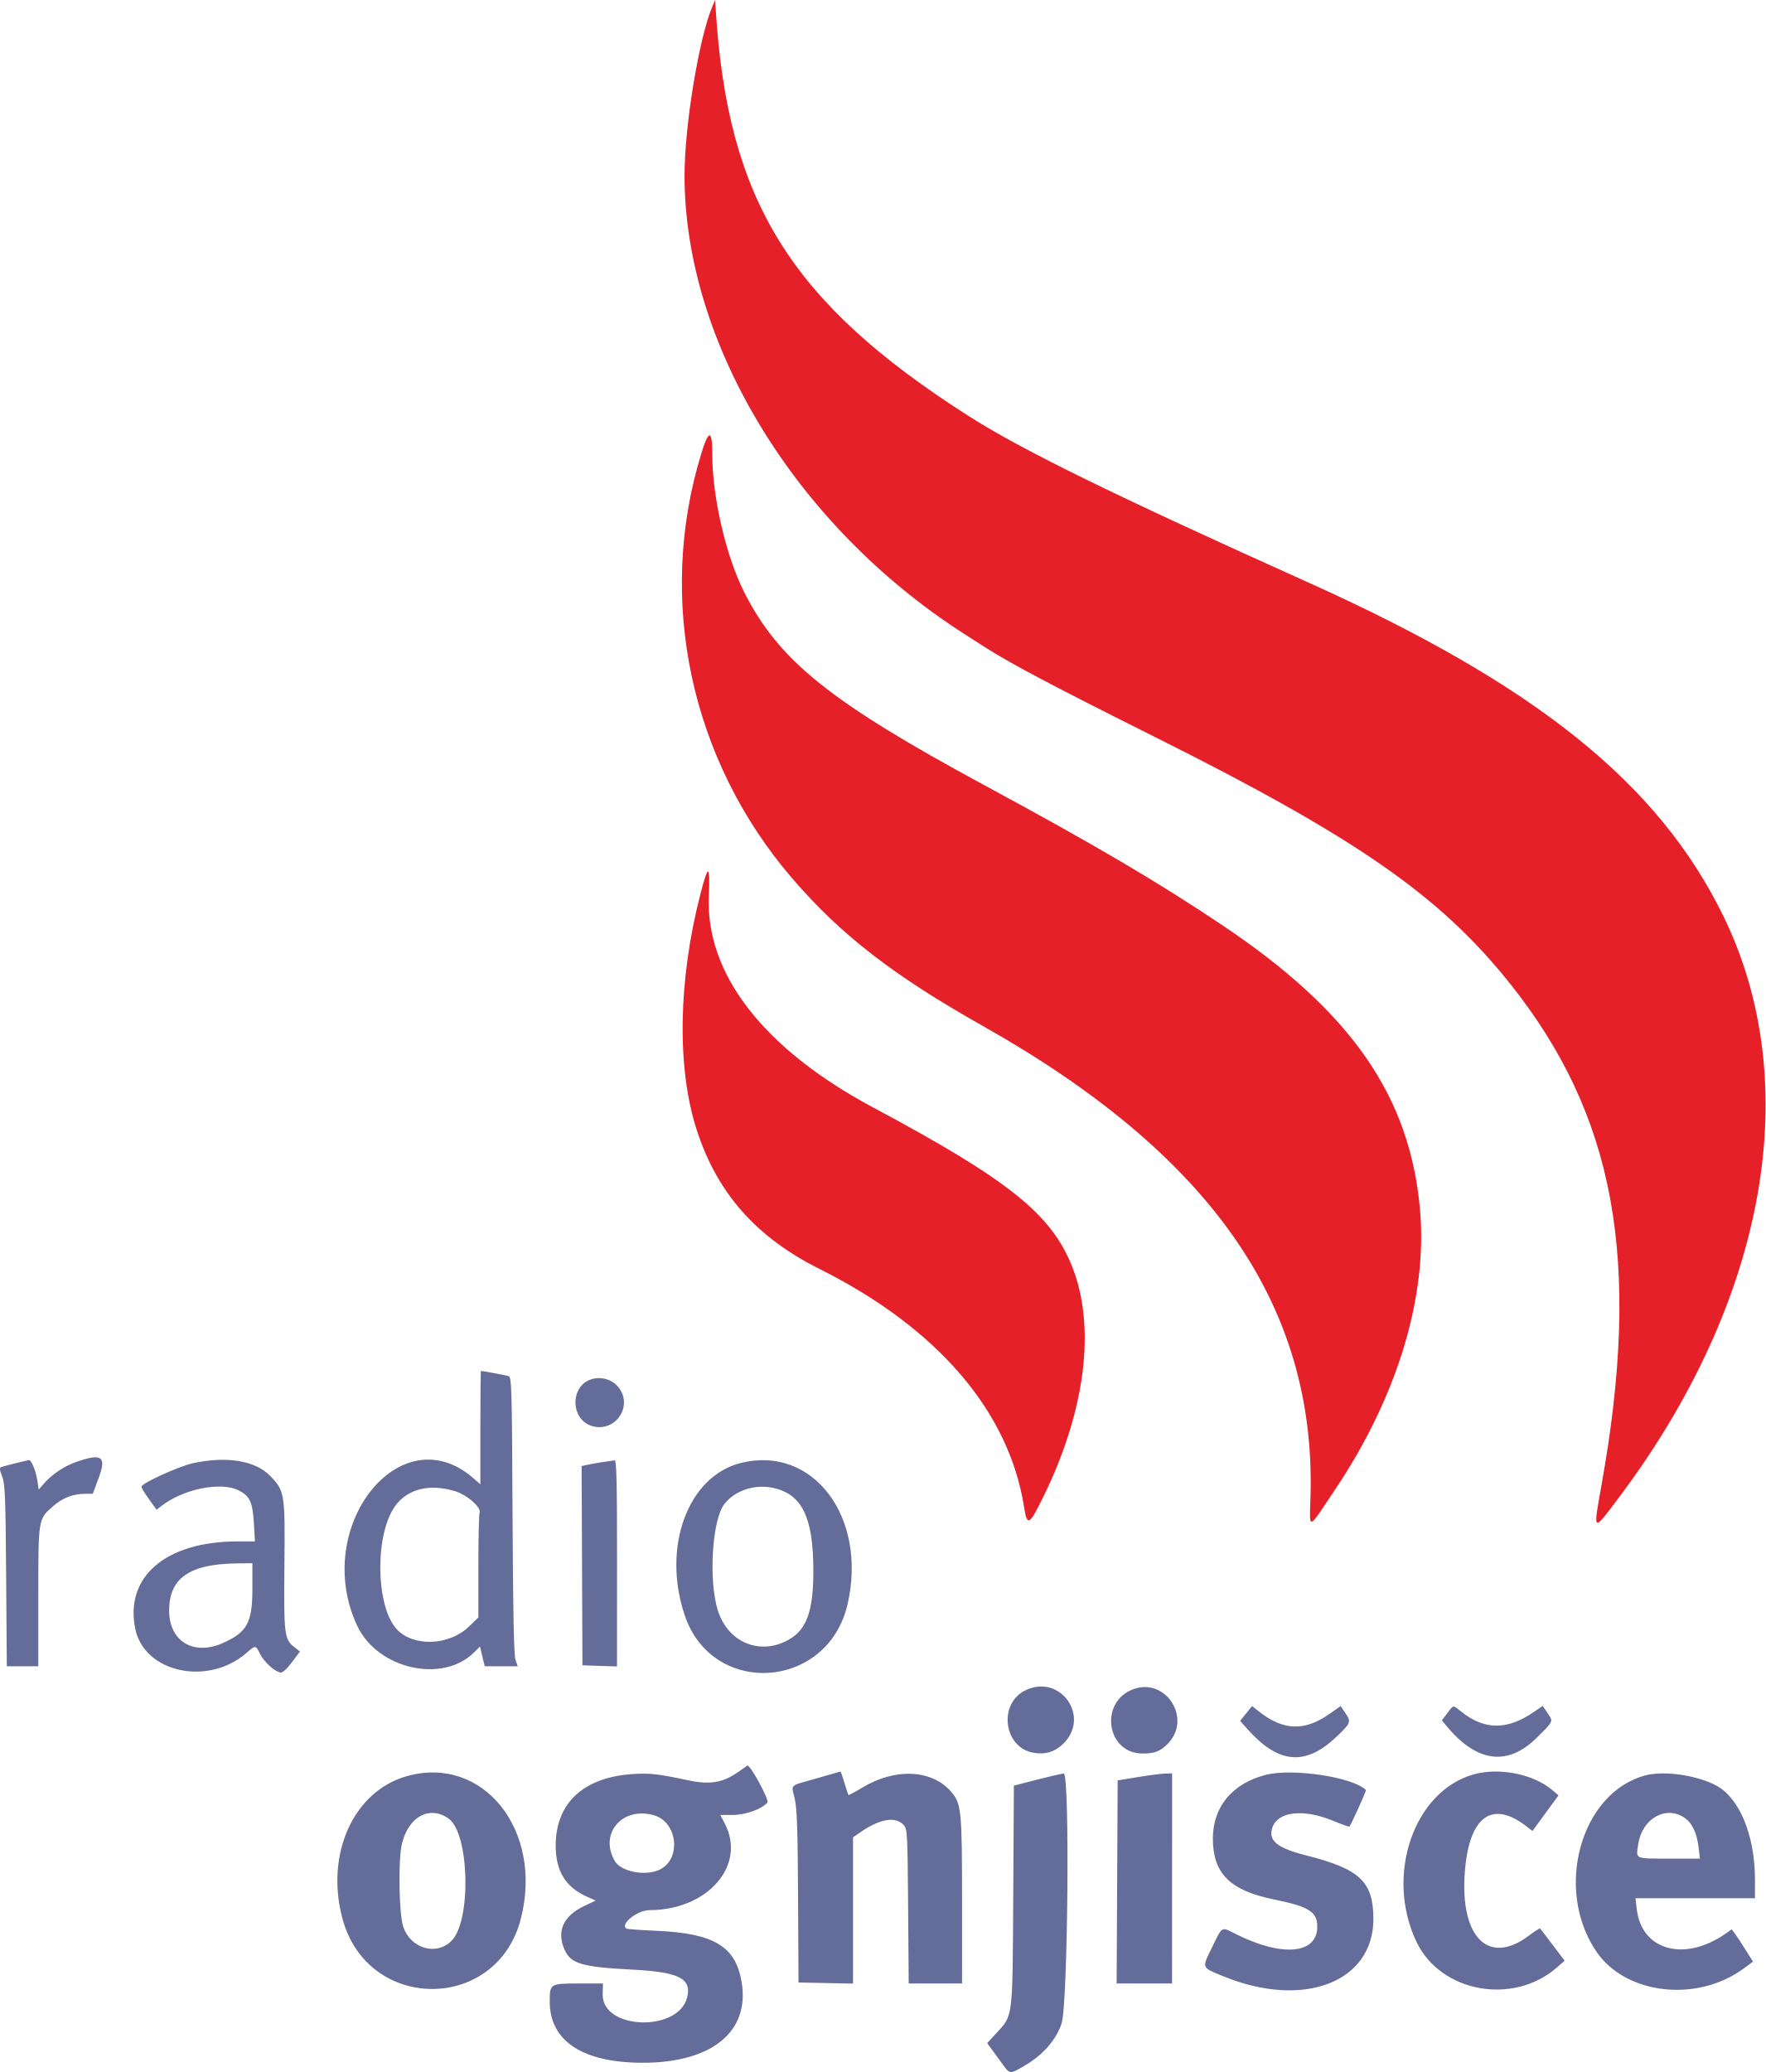
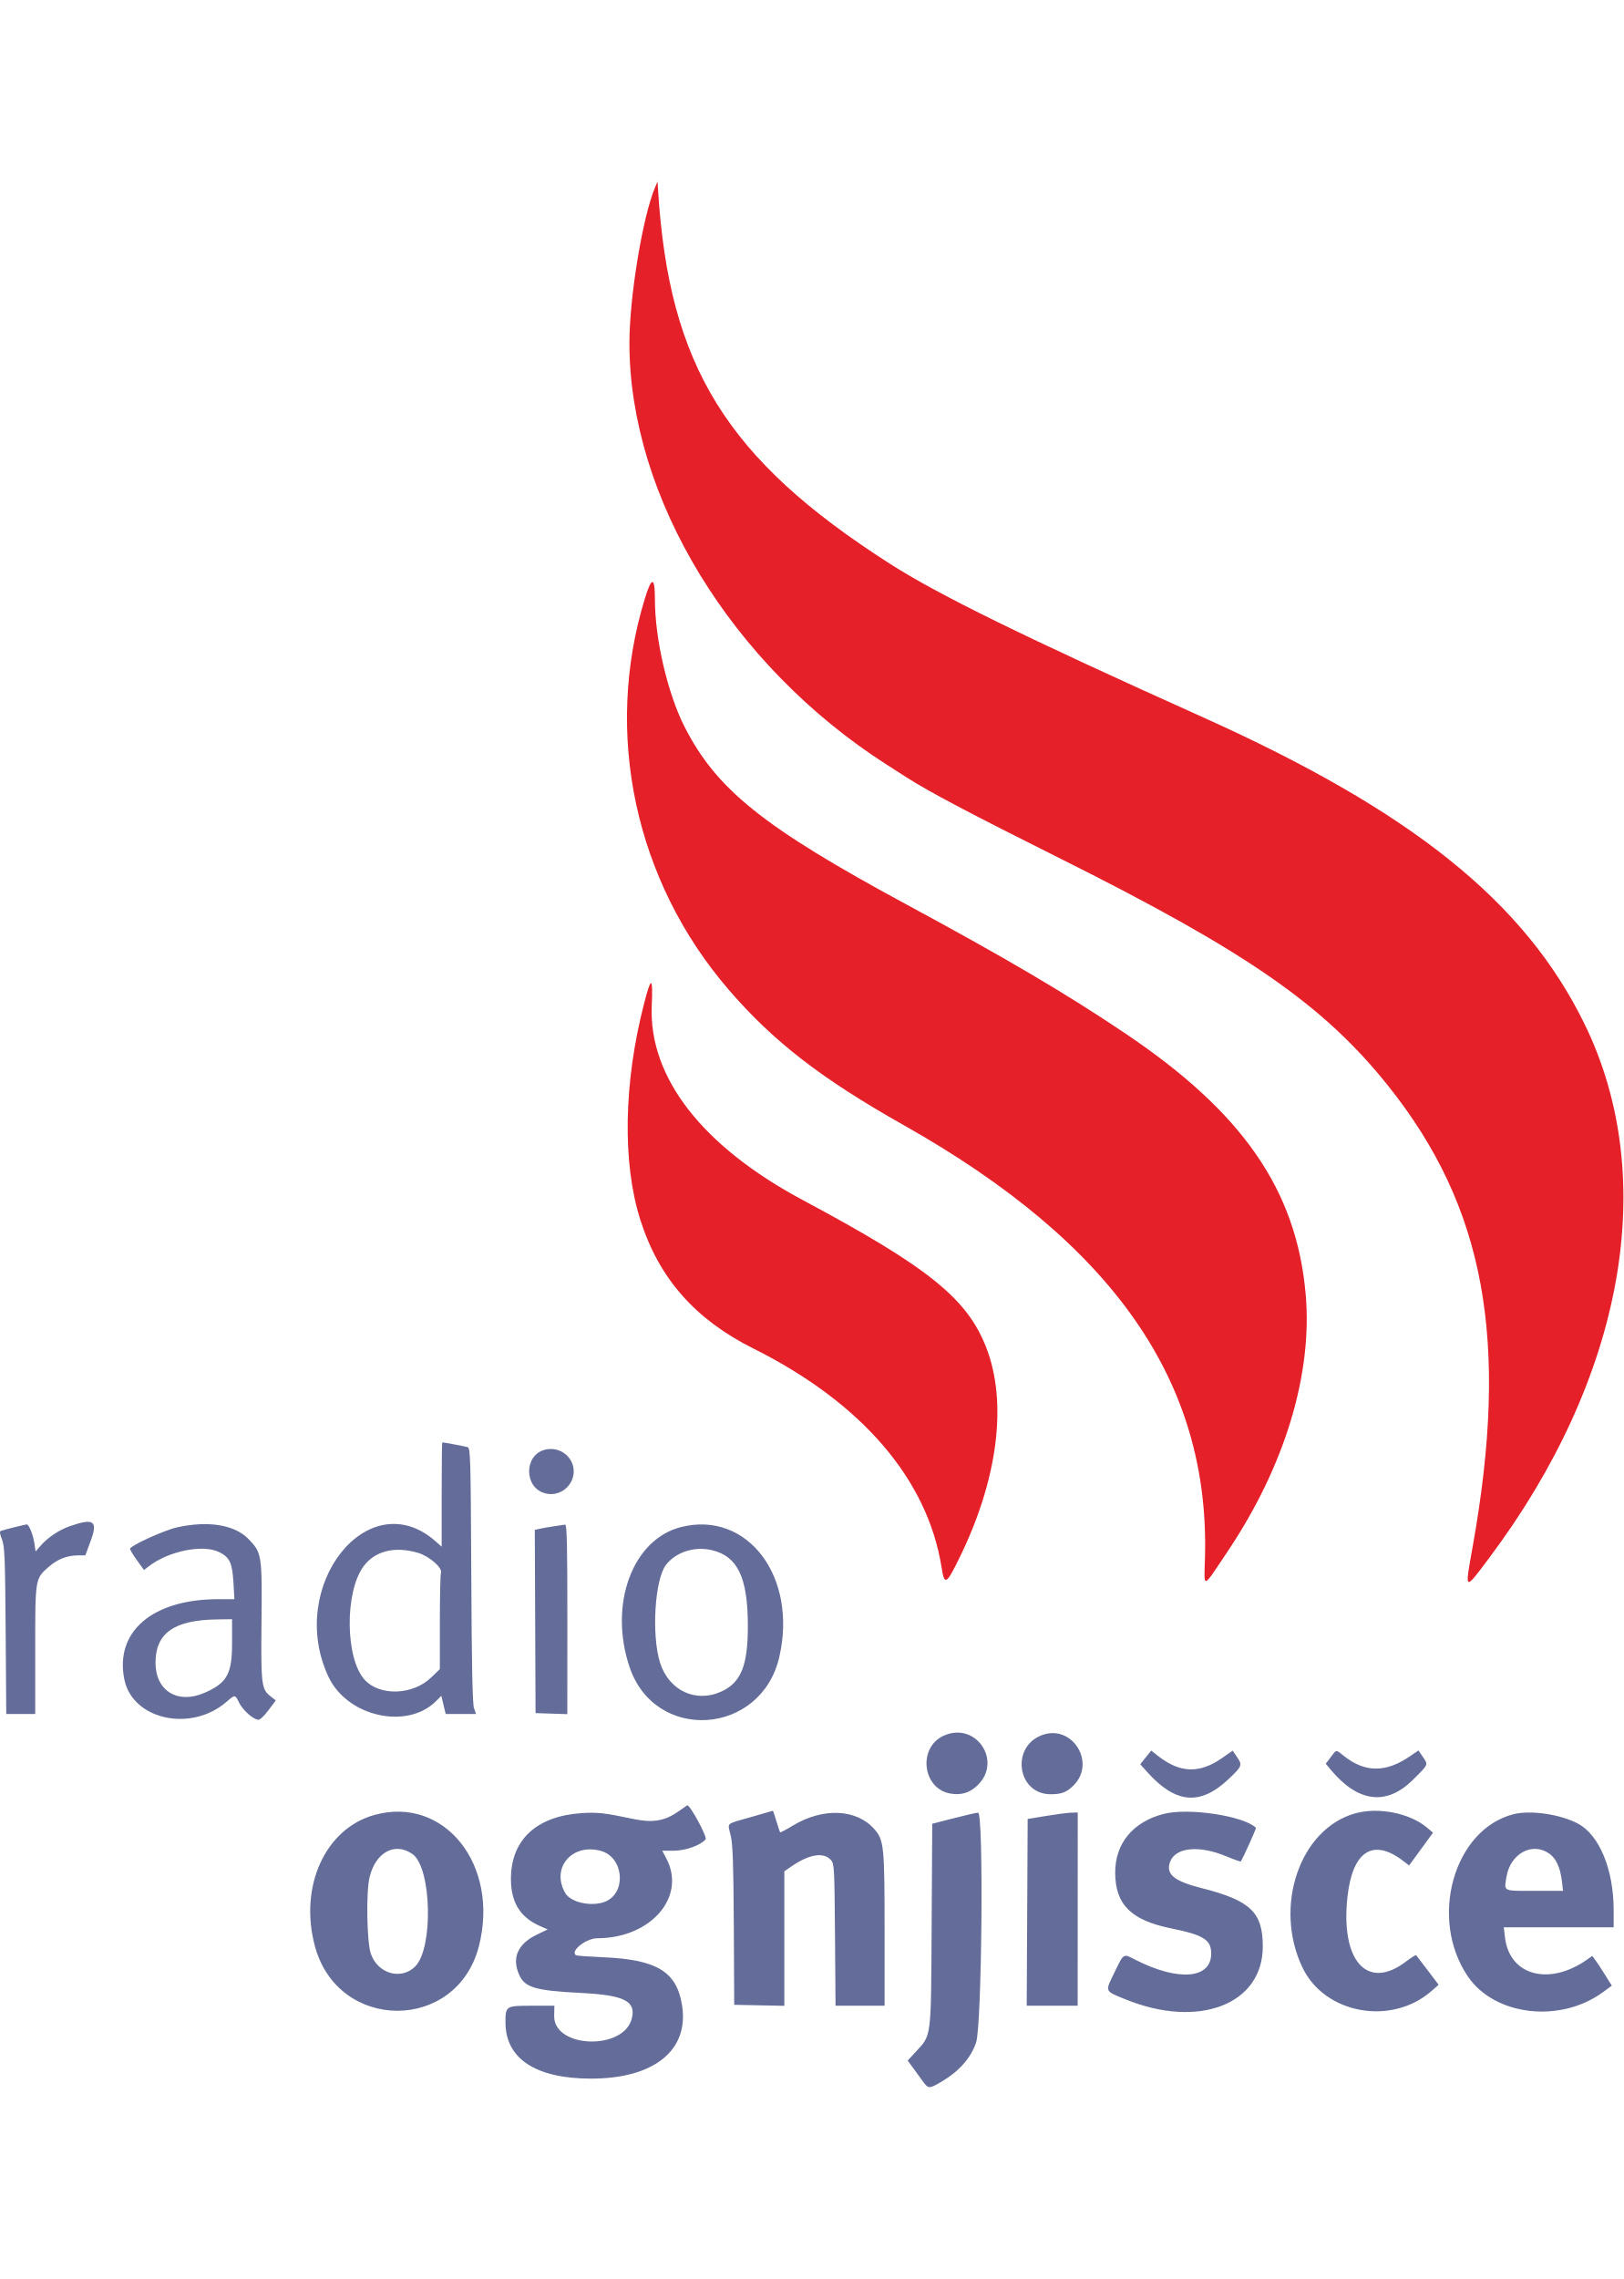
- <svg xmlns="http://www.w3.org/2000/svg" version="1.1" width="237.515" height="278.706" viewBox="0,0,237.515,278.706">
-   <g transform="translate(-121.2477,-40.933)">
-     <g data-paper-data="{&quot;isPaintingLayer&quot;:true}" fill-rule="evenodd" stroke="none" stroke-width="1" stroke-linecap="butt" stroke-linejoin="miter" stroke-miterlimit="10" stroke-dasharray="" stroke-dashoffset="0" style="mix-blend-mode: normal">
-       <path d="M217.105,41.733l0.345,-0.8l0.074,1.2c1.588,25.8 10.04,39.422 33.943,54.708c7.122,4.554 19.588,10.666 45.733,22.42c30.645,13.778 47.134,27.02 55.866,44.863c11.046,22.574 5.838,51.723 -13.963,78.143c-3.648,4.868 -3.577,4.915 -2.409,-1.6c5.416,-30.216 1.842,-49.721 -12.368,-67.501c-9.427,-11.796 -20.656,-19.582 -47.793,-33.142c-13.452,-6.721 -19.266,-9.79 -22.666,-11.963c-0.807,-0.516 -2.127,-1.361 -2.934,-1.878c-22.662,-14.528 -37.598,-39.019 -37.599,-61.65c0,-6.729 1.965,-18.612 3.771,-22.8M215.632,101.8c0.982,-3.164 1.435,-3.07 1.435,0.3c0,5.677 1.843,13.633 4.274,18.449c4.681,9.273 11.528,14.769 32.526,26.11c14.665,7.921 23.125,12.901 31.866,18.761c17.304,11.598 25.191,22.96 26.541,38.234c1.03,11.663 -3.045,25.13 -11.362,37.546c-3.863,5.769 -3.498,5.668 -3.368,0.931c0.709,-25.66 -13.401,-45.891 -44.073,-63.19c-12.071,-6.808 -19.071,-12.225 -25.626,-19.83c-13.717,-15.913 -18.333,-37.574 -12.213,-57.311M215.518,161.005c1.015,-3.898 1.265,-3.794 1.082,0.45c-0.453,10.484 7.388,20.575 22.098,28.44c18.367,9.821 24.047,14.386 26.842,21.572c3.122,8.028 1.72,19.189 -3.844,30.6c-2.007,4.115 -2.26,4.26 -2.692,1.546c-2.051,-12.889 -11.684,-24.085 -27.537,-32.008c-8.505,-4.25 -13.78,-10.233 -16.508,-18.726c-2.692,-8.382 -2.485,-20.183 0.559,-31.874" fill="#e52029" />
-       <path d="M185.867,232.961c0,-4.195 0.038,-7.628 0.084,-7.628c0.221,0 3.304,0.579 3.704,0.696c0.422,0.123 0.461,1.476 0.543,18.719c0.062,13.047 0.179,18.844 0.393,19.452l0.305,0.867h-2.221h-2.222l-0.318,-1.329l-0.319,-1.328l-0.768,0.768c-4.256,4.255 -13.017,2.27 -15.749,-3.568c-6.197,-13.242 5.826,-28.453 15.662,-19.817l0.906,0.796v-7.628M200.889,226.433c1.431,-0.404 2.969,0.157 3.758,1.371c1.658,2.546 -0.75,5.78 -3.697,4.967c-3.018,-0.834 -3.064,-5.493 -0.061,-6.338M131.547,237.563c3.389,-1.171 4.037,-0.729 3.012,2.055l-0.826,2.245l-1.035,0.002c-1.648,0.003 -3.036,0.547 -4.35,1.703c-1.965,1.73 -1.948,1.623 -1.948,12.157v9.342h-2.119h-2.118l-0.089,-12.2c-0.077,-10.701 -0.144,-12.341 -0.54,-13.345c-0.34,-0.861 -0.371,-1.172 -0.126,-1.255c0.485,-0.165 3.578,-0.934 3.757,-0.934c0.31,0 0.921,1.505 1.103,2.716l0.186,1.241l0.762,-0.868c1.069,-1.217 2.705,-2.297 4.331,-2.859M147.208,237.75c4.542,-0.985 8.372,-0.357 10.377,1.702c1.969,2.021 2.019,2.335 1.922,12.078c-0.091,9.225 -0.01,9.905 1.312,10.939l0.781,0.612l-1.099,1.459c-0.692,0.92 -1.259,1.427 -1.533,1.369c-0.811,-0.169 -2.171,-1.402 -2.709,-2.458c-0.65,-1.273 -0.586,-1.269 -1.93,-0.119c-5.175,4.43 -13.667,2.559 -14.879,-3.278c-1.457,-7.018 4.076,-11.77 13.72,-11.784l2.371,-0.003l-0.135,-2.356c-0.167,-2.934 -0.536,-3.741 -2.063,-4.511c-2.392,-1.206 -7.458,-0.178 -10.385,2.108l-0.642,0.501l-1.016,-1.404c-0.559,-0.773 -1.02,-1.534 -1.025,-1.692c-0.013,-0.452 5.022,-2.749 6.933,-3.163M202.133,237.629c0.807,-0.128 1.616,-0.247 1.797,-0.264c0.259,-0.025 0.329,2.967 0.324,13.845l-0.006,13.877l-2.324,-0.077l-2.324,-0.077l-0.054,-13.398l-0.054,-13.398l0.587,-0.137c0.323,-0.076 1.248,-0.243 2.054,-0.371M220.933,237.709c9.711,-2.406 17.03,7.312 14.329,19.024c-2.655,11.51 -18.176,12.55 -21.906,1.468c-3.092,-9.186 0.434,-18.722 7.577,-20.492M225.333,241.087c-2.498,-0.57 -5.181,0.297 -6.633,2.144c-1.655,2.104 -2.16,10.254 -0.888,14.313c1.287,4.105 5.265,5.964 9.019,4.215c2.843,-1.323 3.838,-3.812 3.832,-9.583c-0.008,-7.115 -1.498,-10.215 -5.33,-11.089M182.411,241.495c-3.37,-1.001 -6.261,-0.301 -7.938,1.923c-2.824,3.744 -2.732,13.566 0.156,16.672c2.223,2.391 7.022,2.214 9.69,-0.357l1.281,-1.235v-6.827c0,-3.755 0.073,-7.018 0.163,-7.251c0.273,-0.714 -1.698,-2.434 -3.352,-2.925M155.2,254.68v-3.48l-2.2,0.031c-6.283,0.09 -9,2.002 -9,6.334c0,4.136 3.274,6.126 7.214,4.382c3.27,-1.447 3.986,-2.752 3.986,-7.267M259.307,268.241c4.707,-2.137 8.675,3.717 4.934,7.28c-1.129,1.074 -2.34,1.441 -3.916,1.185c-4.122,-0.669 -4.85,-6.724 -1.018,-8.465M273.753,268.13c4.399,-1.568 7.884,4.059 4.568,7.375c-1.012,1.012 -1.748,1.295 -3.366,1.295c-4.905,0 -5.876,-7.005 -1.202,-8.67M288.875,271.414l0.802,-0.998l0.961,0.755c3.252,2.555 6.102,2.65 9.435,0.315l1.522,-1.066l0.656,0.966c0.786,1.157 0.717,1.333 -1.25,3.193c-4.171,3.944 -7.774,3.617 -11.965,-1.086l-0.963,-1.081l0.802,-0.998M315.939,271.378c0.881,-1.161 0.708,-1.144 1.92,-0.184c3.119,2.47 6.153,2.475 9.728,0.015l1.188,-0.817l0.673,0.99c0.771,1.134 0.816,1.032 -1.496,3.318c-3.879,3.835 -8.031,3.307 -12.05,-1.531l-0.69,-0.832l0.727,-0.959M220.464,279.342c0.698,-0.488 1.288,-0.899 1.311,-0.915c0.351,-0.228 2.993,4.624 2.707,4.97c-0.719,0.869 -2.95,1.664 -4.678,1.667l-1.662,0.003l0.596,1.133c2.956,5.624 -2.261,11.65 -10.098,11.665c-1.668,0.003 -4.053,1.916 -3.107,2.492c0.11,0.067 1.928,0.198 4.04,0.29c7.781,0.341 10.671,2.105 11.458,6.991c1.066,6.618 -4.09,10.772 -13.353,10.757c-8.056,-0.012 -12.471,-2.918 -12.477,-8.213c-0.002,-2.42 0.043,-2.449 3.855,-2.449h3.303l-0.034,1.462c-0.112,4.77 10.179,5.138 11.36,0.406c0.635,-2.544 -1.099,-3.417 -7.418,-3.737c-6.682,-0.337 -8.219,-0.784 -9.053,-2.634c-1.127,-2.498 -0.217,-4.56 2.607,-5.91l1.555,-0.743l-1.155,-0.513c-2.89,-1.284 -4.221,-3.454 -4.221,-6.883c0,-5.728 3.756,-9.203 10.4,-9.621c2.294,-0.145 3.356,-0.023 7.492,0.856c2.808,0.597 4.603,0.303 6.572,-1.074M231.094,280.146c1.745,-0.502 3.197,-0.919 3.226,-0.929c0.029,-0.009 0.263,0.673 0.519,1.516c0.257,0.844 0.499,1.58 0.539,1.636c0.039,0.057 0.885,-0.389 1.88,-0.989c4.433,-2.676 9.379,-2.435 11.961,0.581c1.357,1.585 1.448,2.509 1.448,14.719v11.053h-3.589h-3.588l-0.078,-10.372c-0.074,-9.73 -0.11,-10.407 -0.582,-10.928c-1.099,-1.214 -3.19,-0.874 -5.83,0.949l-1,0.691v9.837v9.838l-3.667,-0.074l-3.666,-0.074l-0.06,-11.525c-0.046,-8.95 -0.145,-11.899 -0.446,-13.198c-0.464,-2.011 -0.861,-1.641 2.933,-2.731M291.467,279.684c3.621,-0.947 11.783,0.277 13.535,2.029c0.077,0.077 -1.987,4.642 -2.224,4.918c-0.046,0.053 -1.013,-0.29 -2.148,-0.762c-3.979,-1.657 -7.448,-1.298 -8.203,0.848c-0.629,1.789 0.573,2.785 4.589,3.803c7.186,1.822 8.984,3.533 8.984,8.547c-0.001,8.489 -9.39,12.093 -20.117,7.722c-3.057,-1.245 -2.983,-1.067 -1.604,-3.882c1.449,-2.957 1.23,-2.829 3.166,-1.852c6.254,3.158 11.008,2.743 11.008,-0.96c0,-2.006 -1.116,-2.708 -5.833,-3.667c-5.902,-1.199 -8.2,-3.483 -8.214,-8.161c-0.013,-4.257 2.583,-7.413 7.061,-8.583M319.495,279.605c3.427,-0.962 8.019,-0.049 10.559,2.099l0.853,0.722l-1.751,2.395l-1.751,2.395l-0.903,-0.688c-4.385,-3.345 -7.376,-1.4 -8.112,5.273c-1.034,9.386 2.896,13.758 8.532,9.492c0.77,-0.583 1.45,-1.01 1.51,-0.95c0.061,0.061 0.827,1.058 1.703,2.217l1.592,2.107l-0.997,0.878c-5.88,5.183 -15.68,3.414 -18.934,-3.417c-4.252,-8.925 -0.379,-20.256 7.699,-22.523M176,279.838c10.254,-2.868 18.363,7.293 15.313,19.19c-3.228,12.597 -20.603,12.591 -23.994,-0.007c-2.343,-8.706 1.488,-17.17 8.681,-19.183M260.753,280.318c1.712,-0.44 3.33,-0.812 3.594,-0.826c0.832,-0.044 0.562,31.085 -0.293,33.627c-0.741,2.204 -2.465,4.187 -4.882,5.614c-2.083,1.23 -2.055,1.232 -3.056,-0.143c-0.449,-0.618 -1.098,-1.509 -1.443,-1.98l-0.626,-0.857l1.134,-1.23c2.382,-2.584 2.274,-1.739 2.372,-18.564l0.086,-14.84l3.114,-0.801M274.267,279.978c1.466,-0.244 3.115,-0.458 3.663,-0.477l0.997,-0.034l-0.006,14.133l-0.005,14.133h-3.727h-3.727l0.069,-13.656l0.069,-13.657l2.667,-0.442M342.662,279.725c2.505,-0.642 6.919,0.008 9.491,1.397c3.113,1.682 5.18,6.725 5.18,12.635v2.51h-8.036h-8.037l0.175,1.486c0.654,5.569 6.465,7.137 11.999,3.237l0.767,-0.541l0.433,0.574c0.238,0.316 0.882,1.294 1.432,2.173l1,1.6l-1.266,0.932c-6.252,4.601 -15.849,3.504 -19.785,-2.261c-5.758,-8.435 -2.101,-21.498 6.647,-23.742M181.6,285.555c-2.565,-1.82 -5.428,-0.261 -6.292,3.427c-0.511,2.178 -0.39,9.42 0.186,11.12c0.998,2.946 4.44,3.946 6.499,1.887c2.685,-2.685 2.403,-14.45 -0.393,-16.434M209.166,285.09c-4.24,-1.178 -7.349,2.503 -5.214,6.172c0.791,1.36 3.802,2.024 5.774,1.274c3.221,-1.225 2.824,-6.507 -0.56,-7.446M347.964,285.521c-2.502,-1.826 -5.774,-0.056 -6.323,3.421c-0.333,2.108 -0.576,1.991 4.139,1.991h4.148l-0.183,-1.533c-0.222,-1.852 -0.836,-3.189 -1.781,-3.879" fill="#646d99" />
+ <svg xmlns="http://www.w3.org/2000/svg" version="1.1" width="237.515" height="333.333" viewBox="0,0,237.515,333.333">
+   <g transform="translate(-121.2424,-14.08408)">
+     <g data-paper-data="{&quot;isPaintingLayer&quot;:true}" stroke="none" stroke-linecap="butt" stroke-linejoin="miter" stroke-miterlimit="10" stroke-dasharray="" stroke-dashoffset="0" style="mix-blend-mode: normal">
+       <path d="M217.1,41.447l0.345,-0.8l0.074,1.2c1.588,25.8 10.04,39.422 33.943,54.708c7.122,4.554 19.588,10.666 45.733,22.42c30.645,13.778 47.134,27.02 55.866,44.863c11.046,22.574 5.838,51.723 -13.963,78.143c-3.648,4.868 -3.577,4.915 -2.409,-1.6c5.416,-30.216 1.842,-49.721 -12.368,-67.501c-9.427,-11.796 -20.656,-19.582 -47.793,-33.142c-13.452,-6.721 -19.266,-9.79 -22.666,-11.963c-0.807,-0.516 -2.127,-1.361 -2.934,-1.878c-22.662,-14.528 -37.598,-39.019 -37.599,-61.65c0,-6.729 1.965,-18.612 3.771,-22.8M215.627,101.514c0.982,-3.164 1.435,-3.07 1.435,0.3c0,5.677 1.843,13.633 4.274,18.449c4.681,9.273 11.528,14.769 32.526,26.11c14.665,7.921 23.125,12.901 31.866,18.761c17.304,11.598 25.191,22.96 26.541,38.234c1.03,11.663 -3.045,25.13 -11.362,37.546c-3.863,5.769 -3.498,5.668 -3.368,0.931c0.709,-25.66 -13.401,-45.891 -44.073,-63.19c-12.071,-6.808 -19.071,-12.225 -25.626,-19.83c-13.717,-15.913 -18.333,-37.574 -12.213,-57.311M215.513,160.719c1.015,-3.898 1.265,-3.794 1.082,0.45c-0.453,10.484 7.388,20.575 22.098,28.44c18.367,9.821 24.047,14.386 26.842,21.572c3.122,8.028 1.72,19.189 -3.844,30.6c-2.007,4.115 -2.26,4.26 -2.692,1.546c-2.051,-12.889 -11.684,-24.085 -27.537,-32.008c-8.505,-4.25 -13.78,-10.233 -16.508,-18.726c-2.692,-8.382 -2.485,-20.183 0.559,-31.874" fill="#e52029" fill-rule="evenodd" stroke-width="1" />
+       <path d="M185.862,232.675c0,-4.195 0.038,-7.628 0.084,-7.628c0.221,0 3.304,0.579 3.704,0.696c0.422,0.123 0.461,1.476 0.543,18.719c0.062,13.047 0.179,18.844 0.393,19.452l0.305,0.867h-2.221h-2.222l-0.318,-1.329l-0.319,-1.328l-0.768,0.768c-4.256,4.255 -13.017,2.27 -15.749,-3.568c-6.197,-13.242 5.826,-28.453 15.662,-19.817l0.906,0.796v-7.628M200.884,226.147c1.431,-0.404 2.969,0.157 3.758,1.371c1.658,2.546 -0.75,5.78 -3.697,4.967c-3.018,-0.834 -3.064,-5.493 -0.061,-6.338M131.542,237.277c3.389,-1.171 4.037,-0.729 3.012,2.055l-0.826,2.245l-1.035,0.002c-1.648,0.003 -3.036,0.547 -4.35,1.703c-1.965,1.73 -1.948,1.623 -1.948,12.157v9.342h-2.119h-2.118l-0.089,-12.2c-0.077,-10.701 -0.144,-12.341 -0.54,-13.345c-0.34,-0.861 -0.371,-1.172 -0.126,-1.255c0.485,-0.165 3.578,-0.934 3.757,-0.934c0.31,0 0.921,1.505 1.103,2.716l0.186,1.241l0.762,-0.868c1.069,-1.217 2.705,-2.297 4.331,-2.859M147.203,237.464c4.542,-0.985 8.372,-0.357 10.377,1.702c1.969,2.021 2.019,2.335 1.922,12.078c-0.091,9.225 -0.01,9.905 1.312,10.939l0.781,0.612l-1.099,1.459c-0.692,0.92 -1.259,1.427 -1.533,1.369c-0.811,-0.169 -2.171,-1.402 -2.709,-2.458c-0.65,-1.273 -0.586,-1.269 -1.93,-0.119c-5.175,4.43 -13.667,2.559 -14.879,-3.278c-1.457,-7.018 4.076,-11.77 13.72,-11.784l2.371,-0.003l-0.135,-2.356c-0.167,-2.934 -0.536,-3.741 -2.063,-4.511c-2.392,-1.206 -7.458,-0.178 -10.385,2.108l-0.642,0.501l-1.016,-1.404c-0.559,-0.773 -1.02,-1.534 -1.025,-1.692c-0.013,-0.452 5.022,-2.749 6.933,-3.163M202.128,237.343c0.807,-0.128 1.616,-0.247 1.797,-0.264c0.259,-0.025 0.329,2.967 0.324,13.845l-0.006,13.877l-2.324,-0.077l-2.324,-0.077l-0.054,-13.398l-0.054,-13.398l0.587,-0.137c0.323,-0.076 1.248,-0.243 2.054,-0.371M220.928,237.423c9.711,-2.406 17.03,7.312 14.329,19.024c-2.655,11.51 -18.176,12.55 -21.906,1.468c-3.092,-9.186 0.434,-18.722 7.577,-20.492M225.328,240.801c-2.498,-0.57 -5.181,0.297 -6.633,2.144c-1.655,2.104 -2.16,10.254 -0.888,14.313c1.287,4.105 5.265,5.964 9.019,4.215c2.843,-1.323 3.838,-3.812 3.832,-9.583c-0.008,-7.115 -1.498,-10.215 -5.33,-11.089M182.406,241.209c-3.37,-1.001 -6.261,-0.301 -7.938,1.923c-2.824,3.744 -2.732,13.566 0.156,16.672c2.223,2.391 7.022,2.214 9.69,-0.357l1.281,-1.235v-6.827c0,-3.755 0.073,-7.018 0.163,-7.251c0.273,-0.714 -1.698,-2.434 -3.352,-2.925M155.195,254.394v-3.48l-2.2,0.031c-6.283,0.09 -9,2.002 -9,6.334c0,4.136 3.274,6.126 7.214,4.382c3.27,-1.447 3.986,-2.752 3.986,-7.267M259.302,267.955c4.707,-2.137 8.675,3.717 4.934,7.28c-1.129,1.074 -2.34,1.441 -3.916,1.185c-4.122,-0.669 -4.85,-6.724 -1.018,-8.465M273.748,267.844c4.399,-1.568 7.884,4.059 4.568,7.375c-1.012,1.012 -1.748,1.295 -3.366,1.295c-4.905,0 -5.876,-7.005 -1.202,-8.67M288.87,271.128l0.802,-0.998l0.961,0.755c3.252,2.555 6.102,2.65 9.435,0.315l1.522,-1.066l0.656,0.966c0.786,1.157 0.717,1.333 -1.25,3.193c-4.171,3.944 -7.774,3.617 -11.965,-1.086l-0.963,-1.081l0.802,-0.998M315.934,271.092c0.881,-1.161 0.708,-1.144 1.92,-0.184c3.119,2.47 6.153,2.475 9.728,0.015l1.188,-0.817l0.673,0.99c0.771,1.134 0.816,1.032 -1.496,3.318c-3.879,3.835 -8.031,3.307 -12.05,-1.531l-0.69,-0.832l0.727,-0.959M220.459,279.056c0.698,-0.488 1.288,-0.899 1.311,-0.915c0.351,-0.228 2.993,4.624 2.707,4.97c-0.719,0.869 -2.95,1.664 -4.678,1.667l-1.662,0.003l0.596,1.133c2.956,5.624 -2.261,11.65 -10.098,11.665c-1.668,0.003 -4.053,1.916 -3.107,2.492c0.11,0.067 1.928,0.198 4.04,0.29c7.781,0.341 10.671,2.105 11.458,6.991c1.066,6.618 -4.09,10.772 -13.353,10.757c-8.056,-0.012 -12.471,-2.918 -12.477,-8.213c-0.002,-2.42 0.043,-2.449 3.855,-2.449h3.303l-0.034,1.462c-0.112,4.77 10.179,5.138 11.36,0.406c0.635,-2.544 -1.099,-3.417 -7.418,-3.737c-6.682,-0.337 -8.219,-0.784 -9.053,-2.634c-1.127,-2.498 -0.217,-4.56 2.607,-5.91l1.555,-0.743l-1.155,-0.513c-2.89,-1.284 -4.221,-3.454 -4.221,-6.883c0,-5.728 3.756,-9.203 10.4,-9.621c2.294,-0.145 3.356,-0.023 7.492,0.856c2.808,0.597 4.603,0.303 6.572,-1.074M231.089,279.86c1.745,-0.502 3.197,-0.919 3.226,-0.929c0.029,-0.009 0.263,0.673 0.519,1.516c0.257,0.844 0.499,1.58 0.539,1.636c0.039,0.057 0.885,-0.389 1.88,-0.989c4.433,-2.676 9.379,-2.435 11.961,0.581c1.357,1.585 1.448,2.509 1.448,14.719v11.053h-3.589h-3.588l-0.078,-10.372c-0.074,-9.73 -0.11,-10.407 -0.582,-10.928c-1.099,-1.214 -3.19,-0.874 -5.83,0.949l-1,0.691v9.837v9.838l-3.667,-0.074l-3.666,-0.074l-0.06,-11.525c-0.046,-8.95 -0.145,-11.899 -0.446,-13.198c-0.464,-2.011 -0.861,-1.641 2.933,-2.731M291.462,279.398c3.621,-0.947 11.783,0.277 13.535,2.029c0.077,0.077 -1.987,4.642 -2.224,4.918c-0.046,0.053 -1.013,-0.29 -2.148,-0.762c-3.979,-1.657 -7.448,-1.298 -8.203,0.848c-0.629,1.789 0.573,2.785 4.589,3.803c7.186,1.822 8.984,3.533 8.984,8.547c-0.001,8.489 -9.39,12.093 -20.117,7.722c-3.057,-1.245 -2.983,-1.067 -1.604,-3.882c1.449,-2.957 1.23,-2.829 3.166,-1.852c6.254,3.158 11.008,2.743 11.008,-0.96c0,-2.006 -1.116,-2.708 -5.833,-3.667c-5.902,-1.199 -8.2,-3.483 -8.214,-8.161c-0.013,-4.257 2.583,-7.413 7.061,-8.583M319.49,279.319c3.427,-0.962 8.019,-0.049 10.559,2.099l0.853,0.722l-1.751,2.395l-1.751,2.395l-0.903,-0.688c-4.385,-3.345 -7.376,-1.4 -8.112,5.273c-1.034,9.386 2.896,13.758 8.532,9.492c0.77,-0.583 1.45,-1.01 1.51,-0.95c0.061,0.061 0.827,1.058 1.703,2.217l1.592,2.107l-0.997,0.878c-5.88,5.183 -15.68,3.414 -18.934,-3.417c-4.252,-8.925 -0.379,-20.256 7.699,-22.523M175.995,279.552c10.254,-2.868 18.363,7.293 15.313,19.19c-3.228,12.597 -20.603,12.591 -23.994,-0.007c-2.343,-8.706 1.488,-17.17 8.681,-19.183M260.748,280.032c1.712,-0.44 3.33,-0.812 3.594,-0.826c0.832,-0.044 0.562,31.085 -0.293,33.627c-0.741,2.204 -2.465,4.187 -4.882,5.614c-2.083,1.23 -2.055,1.232 -3.056,-0.143c-0.449,-0.618 -1.098,-1.509 -1.443,-1.98l-0.626,-0.857l1.134,-1.23c2.382,-2.584 2.274,-1.739 2.372,-18.564l0.086,-14.84l3.114,-0.801M274.262,279.692c1.466,-0.244 3.115,-0.458 3.663,-0.477l0.997,-0.034l-0.006,14.133l-0.005,14.133h-3.727h-3.727l0.069,-13.656l0.069,-13.657l2.667,-0.442M342.657,279.439c2.505,-0.642 6.919,0.008 9.491,1.397c3.113,1.682 5.18,6.725 5.18,12.635v2.51h-8.036h-8.037l0.175,1.486c0.654,5.569 6.465,7.137 11.999,3.237l0.767,-0.541l0.433,0.574c0.238,0.316 0.882,1.294 1.432,2.173l1,1.6l-1.266,0.932c-6.252,4.601 -15.849,3.504 -19.785,-2.261c-5.758,-8.435 -2.101,-21.498 6.647,-23.742M181.595,285.269c-2.565,-1.82 -5.428,-0.261 -6.292,3.427c-0.511,2.178 -0.39,9.42 0.186,11.12c0.998,2.946 4.44,3.946 6.499,1.887c2.685,-2.685 2.403,-14.45 -0.393,-16.434M209.161,284.804c-4.24,-1.178 -7.349,2.503 -5.214,6.172c0.791,1.36 3.802,2.024 5.774,1.274c3.221,-1.225 2.824,-6.507 -0.56,-7.446M347.959,285.235c-2.502,-1.826 -5.774,-0.056 -6.323,3.421c-0.333,2.108 -0.576,1.991 4.139,1.991h4.148l-0.183,-1.533c-0.222,-1.852 -0.836,-3.189 -1.781,-3.879" fill="#646d99" fill-rule="evenodd" stroke-width="1" />
+       <path d="M185.818,347.417v-333.333h64.565v333.333z" fill="none" fill-rule="nonzero" stroke-width="0" />
    </g>
  </g>
</svg>
